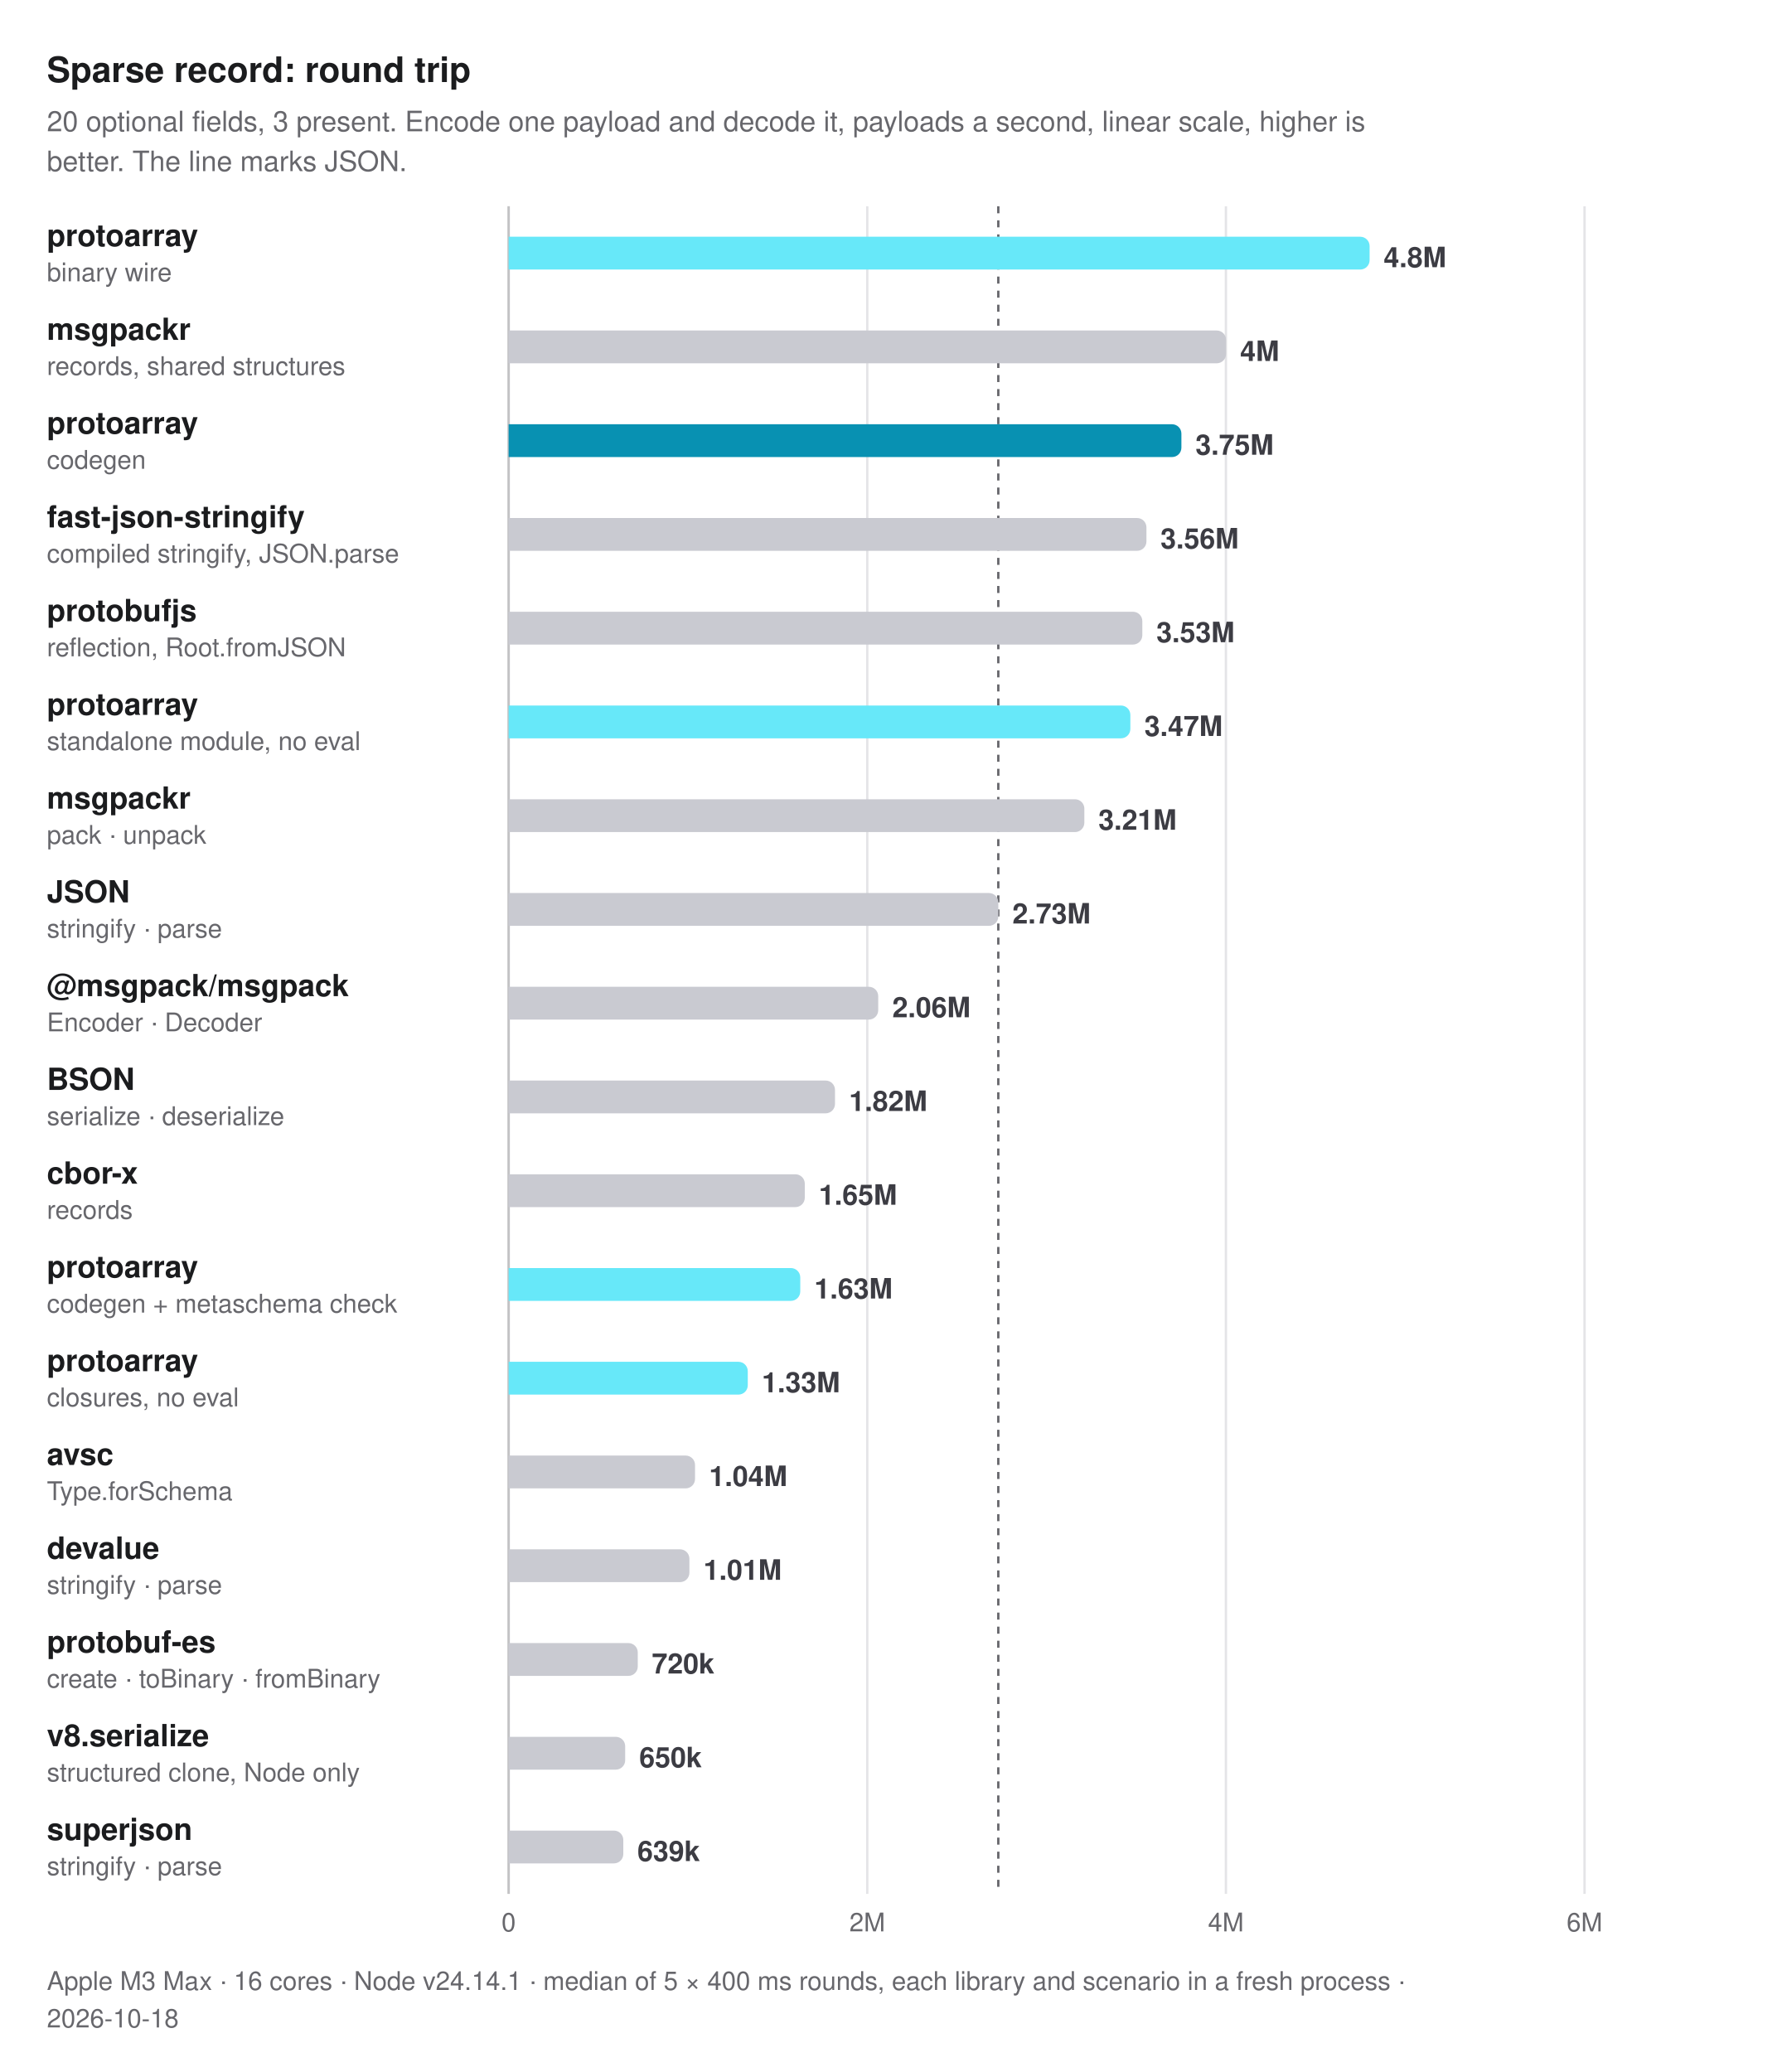
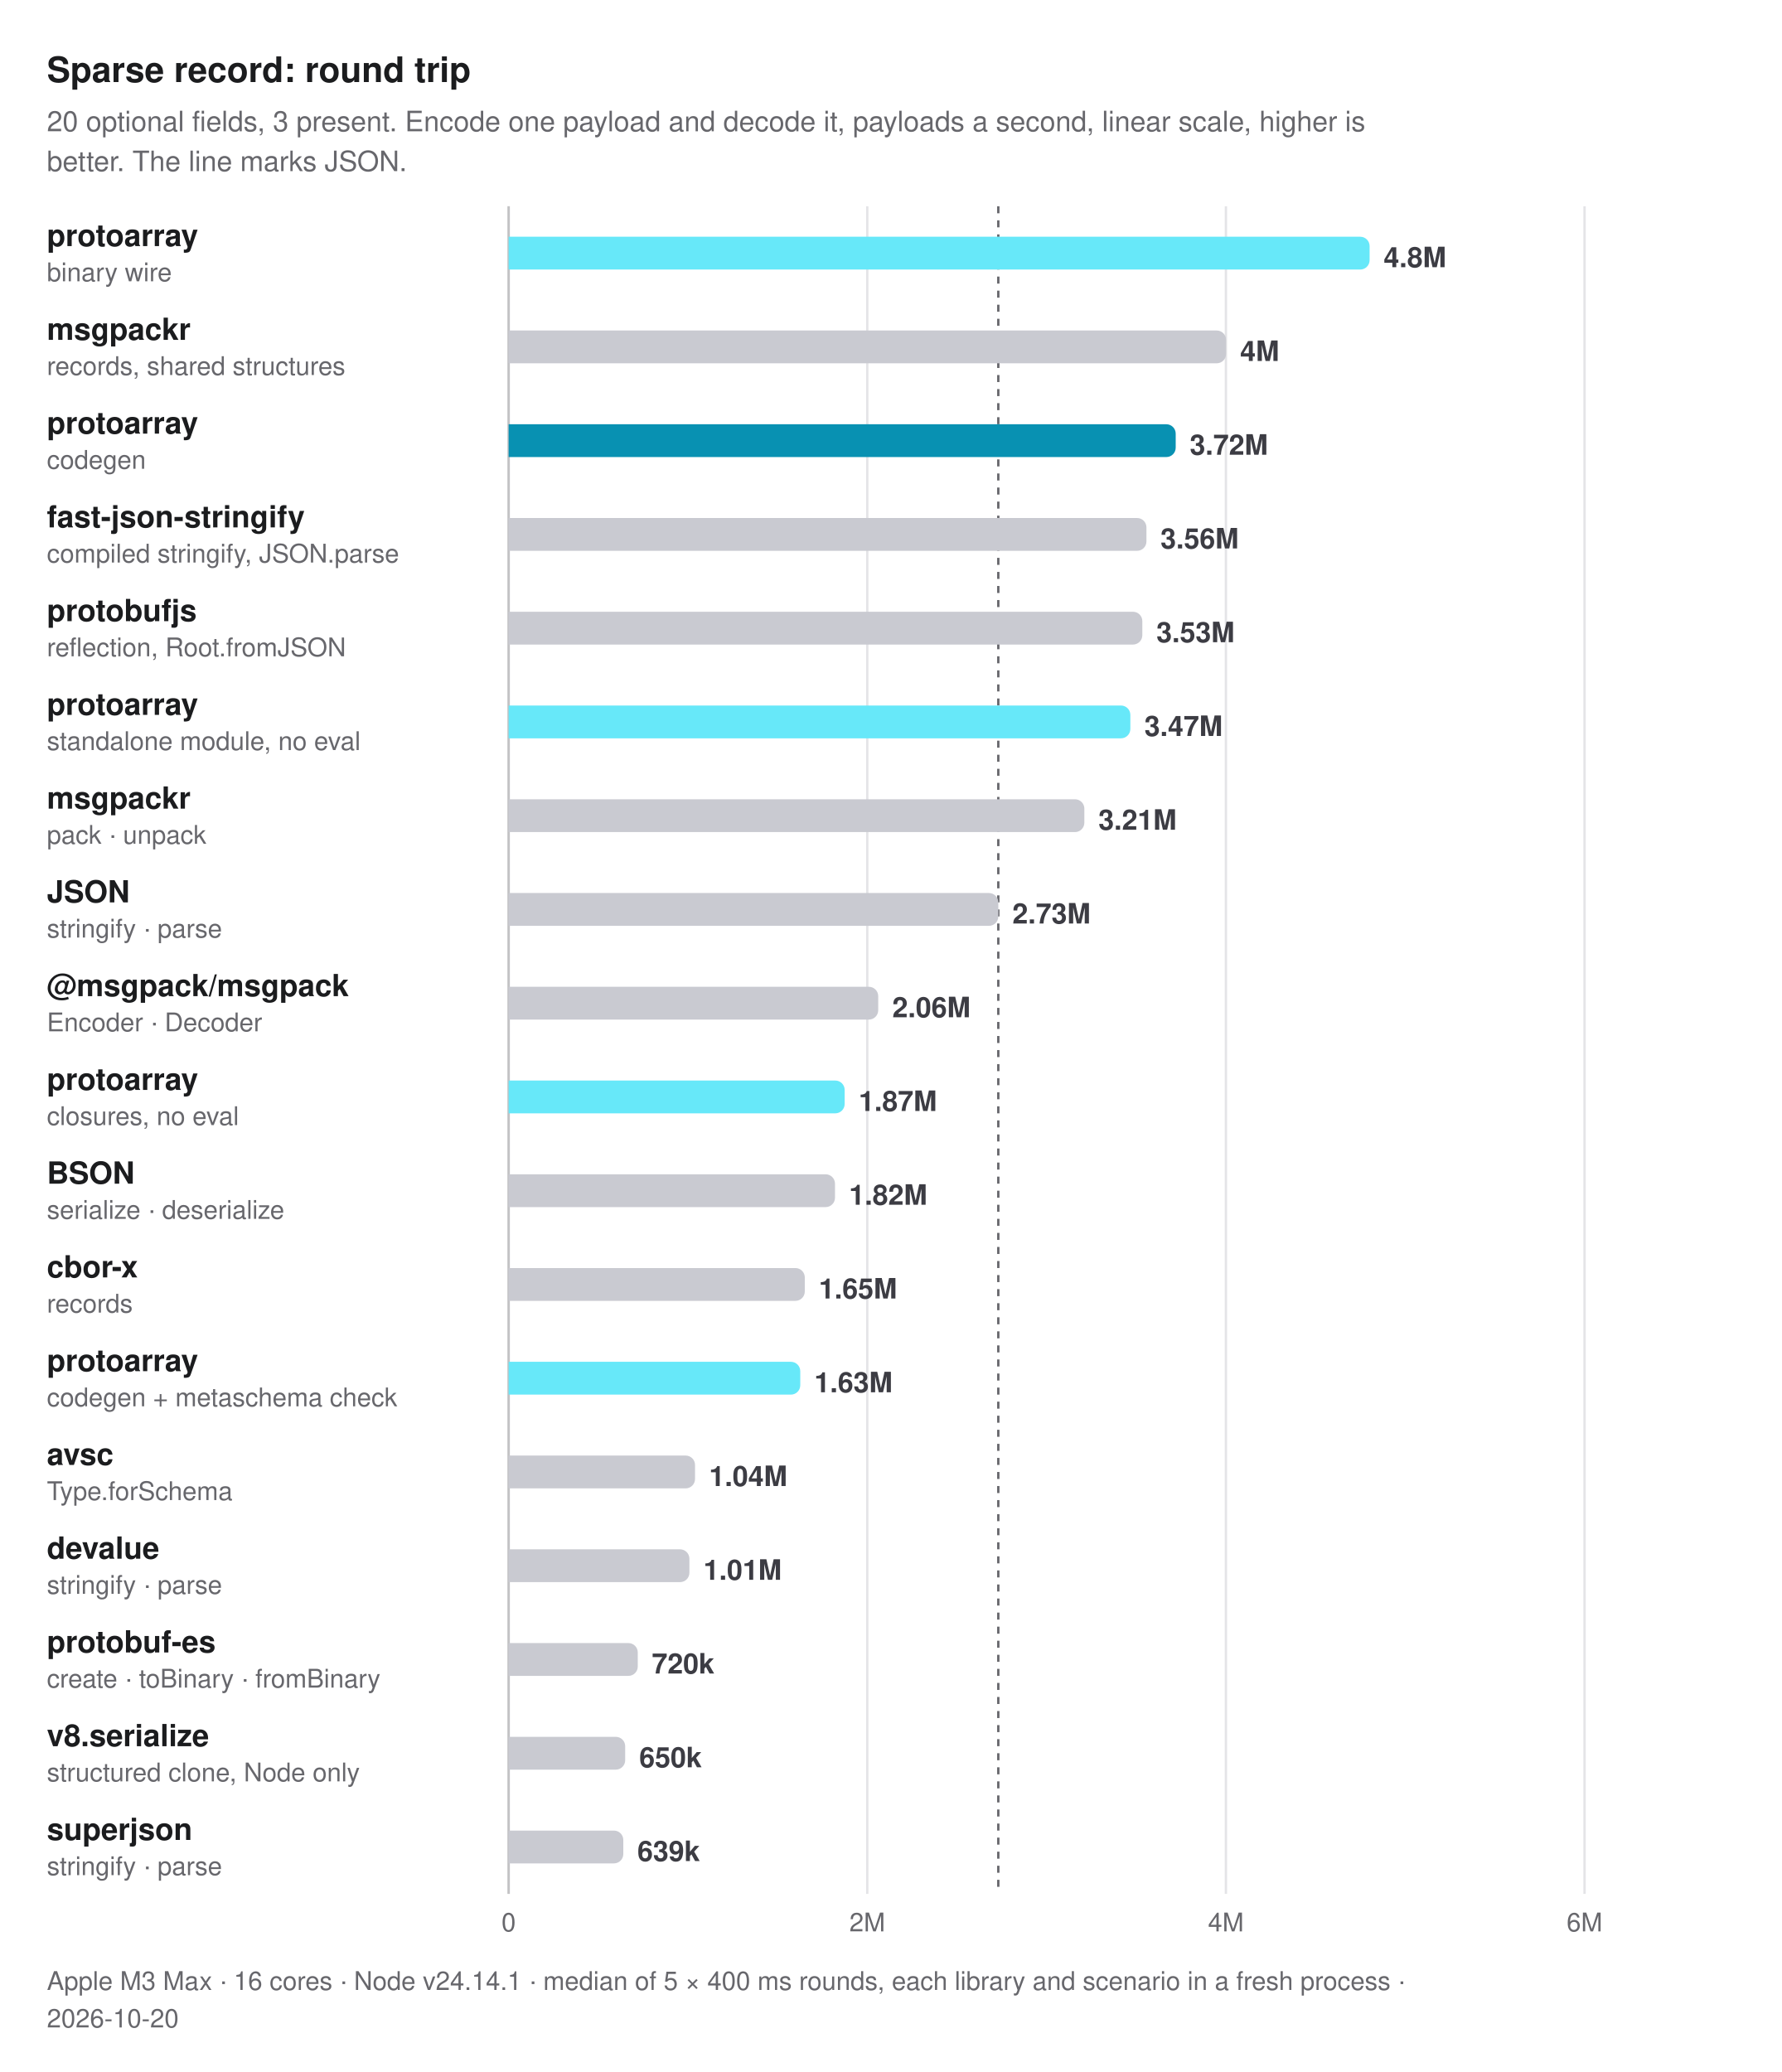
<svg xmlns="http://www.w3.org/2000/svg" width="760" height="884" viewBox="0 0 760 884" role="img" aria-label="Sparse record: round trip. 20 optional fields, 3 present. Encode one payload and decode it, payloads a second, linear scale, higher is better. The line marks JSON.">
  <style>
  text { font-family: -apple-system, BlinkMacSystemFont, "Segoe UI", Helvetica, Arial, sans-serif; }
  .title { font-size: 15px; font-weight: 700; fill: #1b1c1e; }
  .subtitle, .caption { font-size: 12px; fill: #67676c; }
  .caption { font-size: 11px; }
  .group { font-size: 11px; font-weight: 600; letter-spacing: 0.06em; fill: #67676c; }
  .label { font-size: 13px; font-weight: 600; fill: #1b1c1e; }
  .label.primary, .label.secondary { font-weight: 700; }
  .sublabel { font-size: 11px; fill: #67676c; }
  .value { font-size: 12px; font-weight: 600; fill: #3c3c43; font-variant-numeric: tabular-nums; }
  .value.small { font-size: 10px; }
  .legend { font-size: 11px; fill: #3c3c43; }
  .tick { font-size: 11px; fill: #67676c; font-variant-numeric: tabular-nums; }
  .grid { stroke: #e4e4e7; stroke-width: 1; }
  .axis { stroke: #c2c2c4; stroke-width: 1; }
  .ref { stroke: #67676c; stroke-width: 1; stroke-dasharray: 3 3; }
  .bar { fill: #c9cad1; }
  .bar.primary { fill: #0891b2; }
  .bar.secondary { fill: #67e8f9; }
  @media (prefers-color-scheme: dark) {
    .title, .label { fill: #dfdfd6; }
    .subtitle, .caption, .group, .sublabel, .tick { fill: #98989f; }
    .value, .legend { fill: #c2c2c4; }
    .grid { stroke: #2e2e32; }
    .axis { stroke: #48484c; }
    .ref { stroke: #98989f; }
    .bar { fill: #4a4b53; }
    .bar.primary { fill: #22d3ee; }
    .bar.secondary { fill: #0e7490; }
  }
</style>
  <text class="title" x="20" y="35">Sparse record: round trip</text>
  <text class="subtitle" x="20" y="56">20 optional fields, 3 present. Encode one payload and decode it, payloads a second, linear scale, higher is</text>
  <text class="subtitle" x="20" y="73">better. The line marks JSON.</text>
  <line class="grid" x1="217" y1="88" x2="217" y2="808" />
  <text class="tick" x="217" y="824" text-anchor="middle">0</text>
  <line class="grid" x1="370" y1="88" x2="370" y2="808" />
  <text class="tick" x="370" y="824" text-anchor="middle">2M</text>
  <line class="grid" x1="523" y1="88" x2="523" y2="808" />
  <text class="tick" x="523" y="824" text-anchor="middle">4M</text>
  <line class="grid" x1="676" y1="88" x2="676" y2="808" />
  <text class="tick" x="676" y="824" text-anchor="middle">6M</text>
  <line class="axis" x1="217" y1="88" x2="217" y2="808" />
  <line class="ref" x1="425.898" y1="88" x2="425.898" y2="808" />
  <g>
    <text class="label secondary" x="20" y="105">protoarray</text>
    <text class="sublabel" x="20" y="120">binary wire</text>
    <path class="bar secondary" d="M217,101H580.305A4,4 0 0 1 584.305,105V111A4,4 0 0 1 580.305,115H217Z" />
    <text class="value" x="590.305" y="114">4.8M</text>
  </g>
  <g>
    <text class="label" x="20" y="145">msgpackr</text>
    <text class="sublabel" x="20" y="160">records, shared structures</text>
    <path class="bar" d="M217,141H519.073A4,4 0 0 1 523.073,145V151A4,4 0 0 1 519.073,155H217Z" />
    <text class="value" x="529.073" y="154">4M</text>
  </g>
  <g>
    <text class="label primary" x="20" y="185">protoarray</text>
    <text class="sublabel" x="20" y="200">codegen</text>
-     <path class="bar primary" d="M217,181H500.011A4,4 0 0 1 504.011,185V191A4,4 0 0 1 500.011,195H217Z" />
-     <text class="value" x="510.011" y="194">3.75M</text>
+     <path class="bar primary" d="M217,181H497.58A4,4 0 0 1 501.58,185V191A4,4 0 0 1 497.58,195H217Z" />
+     <text class="value" x="507.58" y="194">3.72M</text>
  </g>
  <g>
    <text class="label" x="20" y="225">fast-json-stringify</text>
    <text class="sublabel" x="20" y="240">compiled stringify, JSON.parse</text>
    <path class="bar" d="M217,221H485.095A4,4 0 0 1 489.095,225V231A4,4 0 0 1 485.095,235H217Z" />
    <text class="value" x="495.095" y="234">3.56M</text>
  </g>
  <g>
    <text class="label" x="20" y="265">protobufjs</text>
    <text class="sublabel" x="20" y="280">reflection, Root.fromJSON</text>
    <path class="bar" d="M217,261H483.344A4,4 0 0 1 487.344,265V271A4,4 0 0 1 483.344,275H217Z" />
    <text class="value" x="493.344" y="274">3.53M</text>
  </g>
  <g>
    <text class="label secondary" x="20" y="305">protoarray</text>
    <text class="sublabel" x="20" y="320">standalone module, no eval</text>
    <path class="bar secondary" d="M217,301H478.235A4,4 0 0 1 482.235,305V311A4,4 0 0 1 478.235,315H217Z" />
    <text class="value" x="488.235" y="314">3.47M</text>
  </g>
  <g>
    <text class="label" x="20" y="345">msgpackr</text>
    <text class="sublabel" x="20" y="360">pack · unpack</text>
    <path class="bar" d="M217,341H458.609A4,4 0 0 1 462.609,345V351A4,4 0 0 1 458.609,355H217Z" />
    <text class="value" x="468.609" y="354">3.21M</text>
  </g>
  <g>
    <text class="label" x="20" y="385">JSON</text>
    <text class="sublabel" x="20" y="400">stringify · parse</text>
    <path class="bar" d="M217,381H421.898A4,4 0 0 1 425.898,385V391A4,4 0 0 1 421.898,395H217Z" />
    <text class="value" x="431.898" y="394">2.73M</text>
  </g>
  <g>
    <text class="label" x="20" y="425">@msgpack/msgpack</text>
    <text class="sublabel" x="20" y="440">Encoder · Decoder</text>
    <path class="bar" d="M217,421H370.668A4,4 0 0 1 374.668,425V431A4,4 0 0 1 370.668,435H217Z" />
    <text class="value" x="380.668" y="434">2.06M</text>
  </g>
  <g>
-     <text class="label" x="20" y="465">BSON</text>
-     <text class="sublabel" x="20" y="480">serialize · deserialize</text>
-     <path class="bar" d="M217,461H352.226A4,4 0 0 1 356.226,465V471A4,4 0 0 1 352.226,475H217Z" />
-     <text class="value" x="362.226" y="474">1.82M</text>
+     <text class="label secondary" x="20" y="465">protoarray</text>
+     <text class="sublabel" x="20" y="480">closures, no eval</text>
+     <path class="bar secondary" d="M217,461H356.35A4,4 0 0 1 360.35,465V471A4,4 0 0 1 356.35,475H217Z" />
+     <text class="value" x="366.35" y="474">1.87M</text>
  </g>
  <g>
-     <text class="label" x="20" y="505">cbor-x</text>
-     <text class="sublabel" x="20" y="520">records</text>
-     <path class="bar" d="M217,501H339.342A4,4 0 0 1 343.342,505V511A4,4 0 0 1 339.342,515H217Z" />
-     <text class="value" x="349.342" y="514">1.65M</text>
+     <text class="label" x="20" y="505">BSON</text>
+     <text class="sublabel" x="20" y="520">serialize · deserialize</text>
+     <path class="bar" d="M217,501H352.226A4,4 0 0 1 356.226,505V511A4,4 0 0 1 352.226,515H217Z" />
+     <text class="value" x="362.226" y="514">1.82M</text>
  </g>
  <g>
-     <text class="label secondary" x="20" y="545">protoarray</text>
-     <text class="sublabel" x="20" y="560">codegen + metaschema check</text>
-     <path class="bar secondary" d="M217,541H337.411A4,4 0 0 1 341.411,545V551A4,4 0 0 1 337.411,555H217Z" />
-     <text class="value" x="347.411" y="554">1.63M</text>
+     <text class="label" x="20" y="545">cbor-x</text>
+     <text class="sublabel" x="20" y="560">records</text>
+     <path class="bar" d="M217,541H339.342A4,4 0 0 1 343.342,545V551A4,4 0 0 1 339.342,555H217Z" />
+     <text class="value" x="349.342" y="554">1.65M</text>
  </g>
  <g>
    <text class="label secondary" x="20" y="585">protoarray</text>
-     <text class="sublabel" x="20" y="600">closures, no eval</text>
-     <path class="bar secondary" d="M217,581H315.016A4,4 0 0 1 319.016,585V591A4,4 0 0 1 315.016,595H217Z" />
-     <text class="value" x="325.016" y="594">1.33M</text>
+     <text class="sublabel" x="20" y="600">codegen + metaschema check</text>
+     <path class="bar secondary" d="M217,581H337.411A4,4 0 0 1 341.411,585V591A4,4 0 0 1 337.411,595H217Z" />
+     <text class="value" x="347.411" y="594">1.63M</text>
  </g>
  <g>
    <text class="label" x="20" y="625">avsc</text>
    <text class="sublabel" x="20" y="640">Type.forSchema</text>
    <path class="bar" d="M217,621H292.511A4,4 0 0 1 296.511,625V631A4,4 0 0 1 292.511,635H217Z" />
    <text class="value" x="302.511" y="634">1.04M</text>
  </g>
  <g>
    <text class="label" x="20" y="665">devalue</text>
    <text class="sublabel" x="20" y="680">stringify · parse</text>
    <path class="bar" d="M217,661H290.115A4,4 0 0 1 294.115,665V671A4,4 0 0 1 290.115,675H217Z" />
    <text class="value" x="300.115" y="674">1.01M</text>
  </g>
  <g>
    <text class="label" x="20" y="705">protobuf-es</text>
    <text class="sublabel" x="20" y="720">create · toBinary · fromBinary</text>
    <path class="bar" d="M217,701H268.087A4,4 0 0 1 272.087,705V711A4,4 0 0 1 268.087,715H217Z" />
    <text class="value" x="278.087" y="714">720k</text>
  </g>
  <g>
    <text class="label" x="20" y="745">v8.serialize</text>
    <text class="sublabel" x="20" y="760">structured clone, Node only</text>
    <path class="bar" d="M217,741H262.715A4,4 0 0 1 266.715,745V751A4,4 0 0 1 262.715,755H217Z" />
    <text class="value" x="272.715" y="754">650k</text>
  </g>
  <g>
    <text class="label" x="20" y="785">superjson</text>
    <text class="sublabel" x="20" y="800">stringify · parse</text>
    <path class="bar" d="M217,781H261.916A4,4 0 0 1 265.916,785V791A4,4 0 0 1 261.916,795H217Z" />
    <text class="value" x="271.916" y="794">639k</text>
  </g>
  <text class="caption" x="20" y="849">Apple M3 Max · 16 cores · Node v24.14.1 · median of 5 × 400 ms rounds, each library and scenario in a fresh process ·</text>
-   <text class="caption" x="20" y="865">2026-10-18</text>
+   <text class="caption" x="20" y="865">2026-10-20</text>
</svg>
